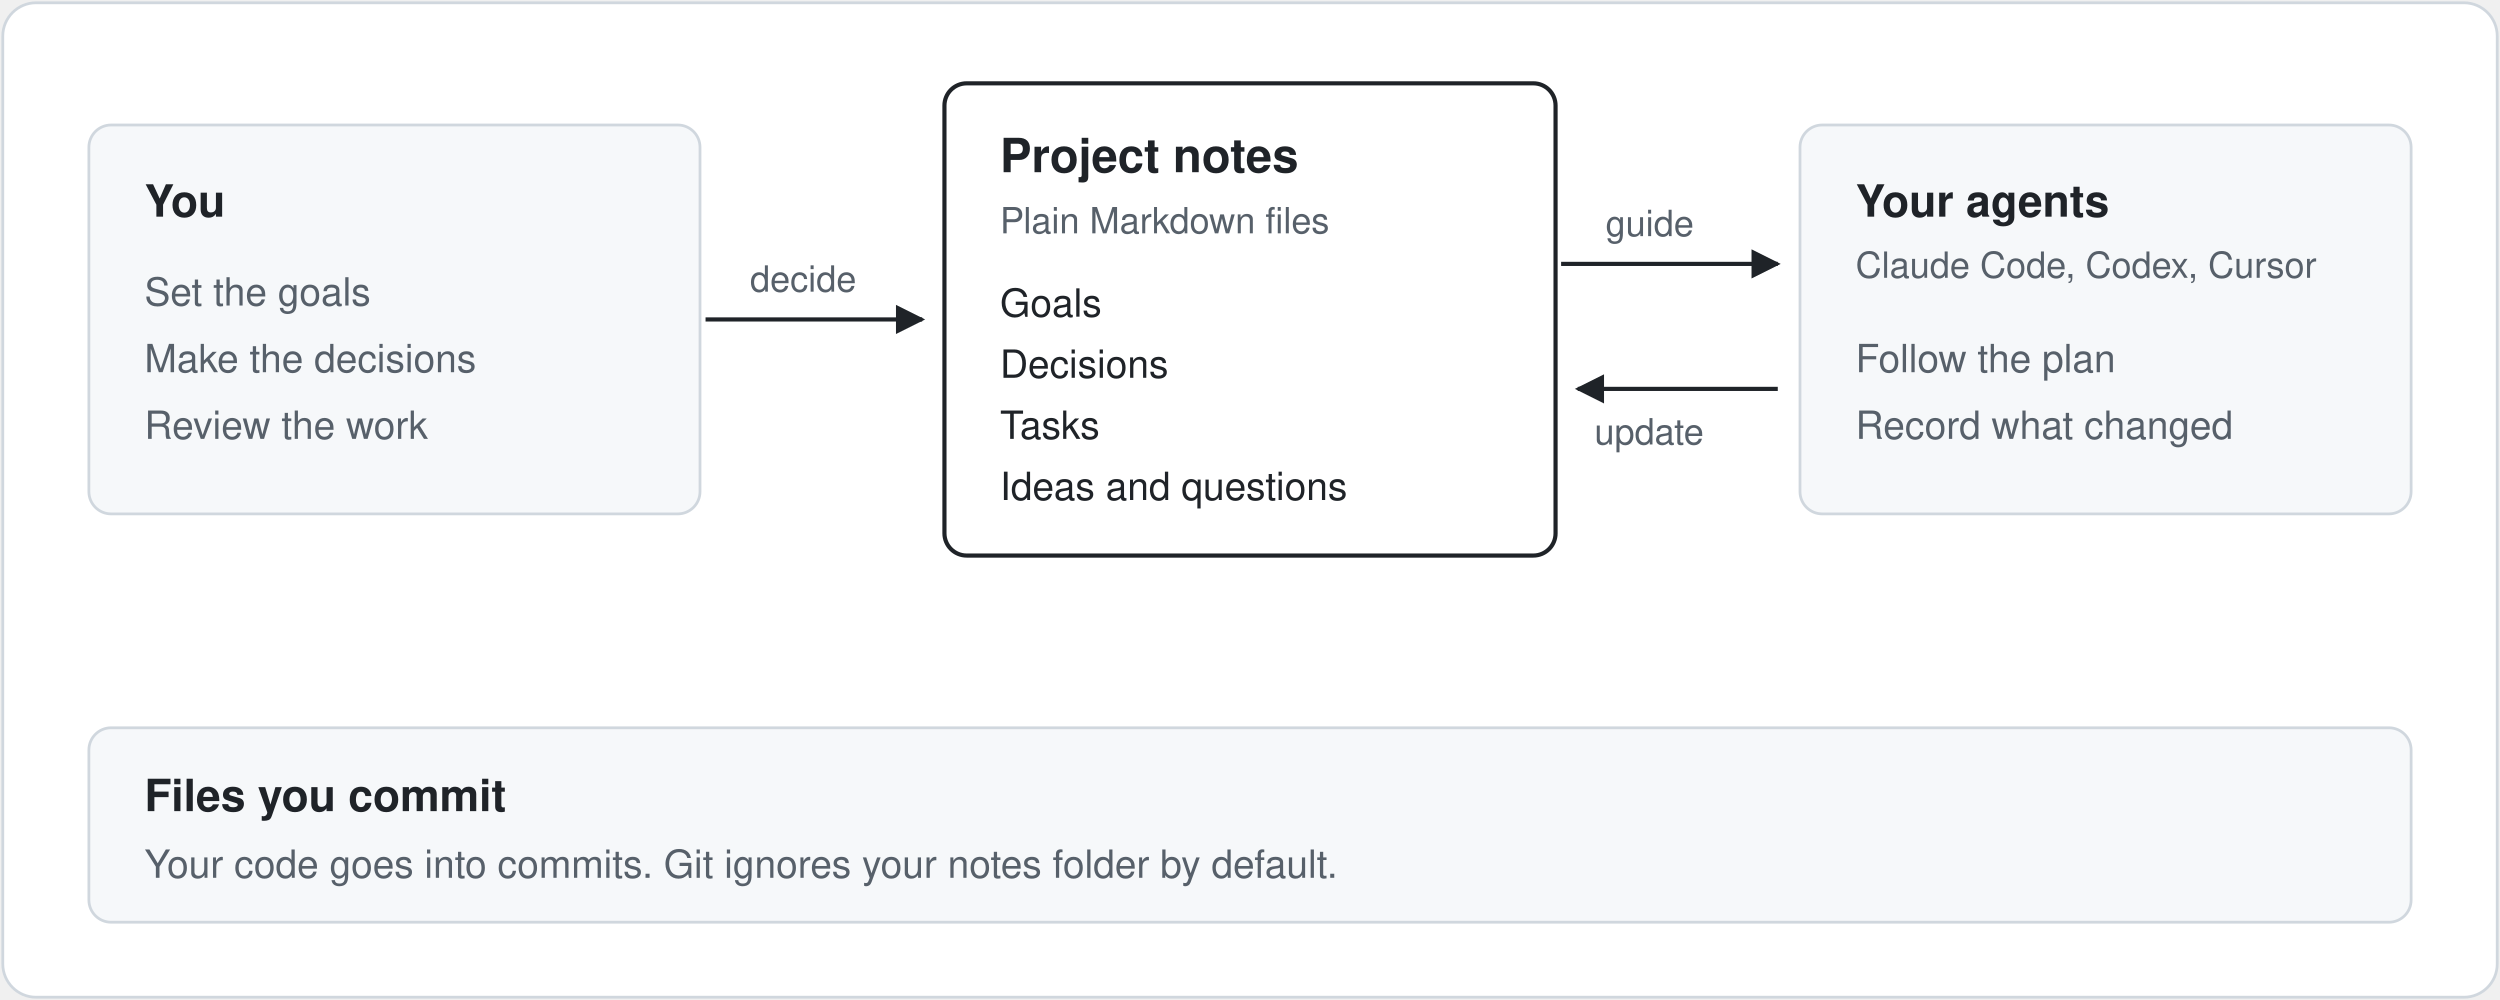
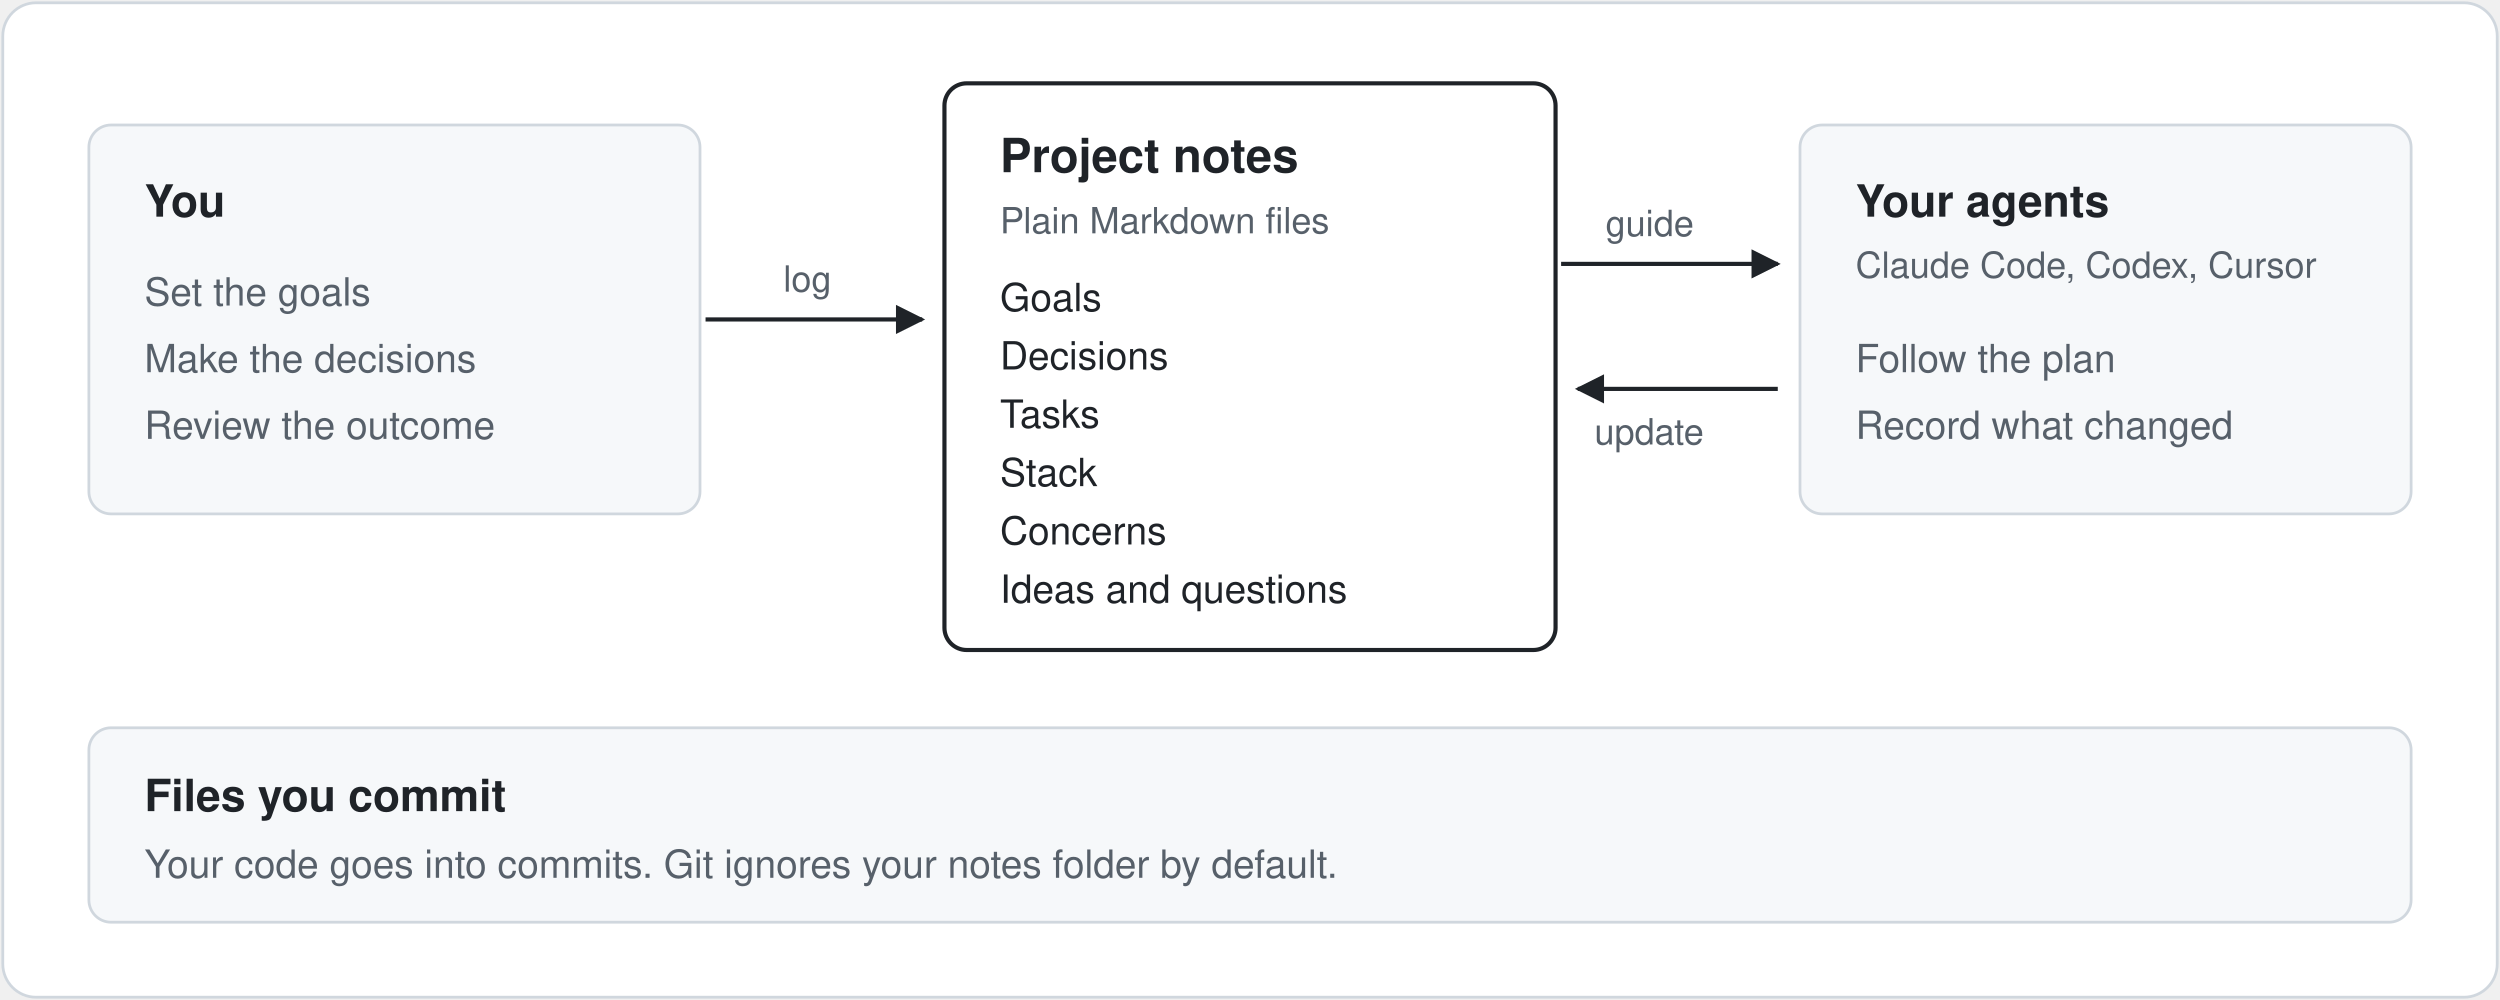
<svg xmlns="http://www.w3.org/2000/svg" viewBox="0 0 900 360" width="900" height="360" role="img" aria-labelledby="title desc">
  <style>
    .bg{fill:#ffffff;stroke:#d0d7de}
    .box{fill:#f6f8fa;stroke:#d0d7de}
    .notes{fill:#ffffff;stroke:#1f2328}
    .t{fill:#1f2328;font-family:-apple-system,BlinkMacSystemFont,"Segoe UI",Helvetica,Arial,sans-serif}
    .m{fill:#57606a;font-family:-apple-system,BlinkMacSystemFont,"Segoe UI",Helvetica,Arial,sans-serif}
    .mono{font-family:ui-monospace,SFMono-Regular,Menlo,Consolas,monospace}
    .line{stroke:#1f2328;stroke-width:1.5;fill:none}
    .dash{stroke:#8c959f;stroke-width:1.5;stroke-dasharray:4 4;fill:none}
    .head{fill:#1f2328}
    @media (prefers-color-scheme: dark){
      .bg{fill:#0d1117;stroke:#30363d}
      .box{fill:#161b22;stroke:#30363d}
      .notes{fill:#0d1117;stroke:#e6edf3}
      .t{fill:#e6edf3}
      .m{fill:#8d96a0}
      .line{stroke:#e6edf3}
      .dash{stroke:#6e7681}
      .head{fill:#e6edf3}
    }
  </style>
  <defs>
    <marker id="a" viewBox="0 0 10 10" refX="9" refY="5" markerWidth="7" markerHeight="7" orient="auto">
      <path class="head" d="M0 0L10 5L0 10z" />
    </marker>
  </defs>
  <rect class="bg" x="1" y="1" width="898" height="358" rx="12" />
  <rect class="box" x="32" y="45" width="220" height="140" rx="8" />
  <text class="t" x="52" y="78" font-size="16" font-weight="600">You</text>
  <text class="m" x="52" y="110" font-size="14">Set the goals</text>
  <text class="m" x="52" y="134" font-size="14">Make the decisions</text>
-   <text class="m" x="52" y="158" font-size="14">Review the work</text>
+   <text class="m" x="52" y="158" font-size="14">Review the outcome</text>
  <path class="line" d="M254 115 H332" marker-end="url(#a)" />
-   <text class="m" x="270" y="105" font-size="13">decide</text>
-   <rect class="notes" x="340" y="30" width="220" height="170" rx="8" stroke-width="1.5" />
+   <text class="m" x="282" y="105" font-size="13">log</text>
+   <rect class="notes" x="340" y="30" width="220" height="204" rx="8" stroke-width="1.5" />
  <text class="t" x="360" y="62" font-size="17" font-weight="600">Project notes</text>
  <text class="m" x="360" y="84" font-size="13">Plain Markdown files</text>
-   <text class="t" x="360" y="114" font-size="14">Goals</text>
-   <text class="t" x="360" y="136" font-size="14">Decisions</text>
-   <text class="t" x="360" y="158" font-size="14">Tasks</text>
-   <text class="t" x="360" y="180" font-size="14">Ideas and questions</text>
+   <text class="t" x="360" y="112" font-size="14">Goals</text>
+   <text class="t" x="360" y="133" font-size="14">Decisions</text>
+   <text class="t" x="360" y="154" font-size="14">Tasks</text>
+   <text class="t" x="360" y="175" font-size="14">Stack</text>
+   <text class="t" x="360" y="196" font-size="14">Concerns</text>
+   <text class="t" x="360" y="217" font-size="14">Ideas and questions</text>
  <path class="line" d="M562 95 H640" marker-end="url(#a)" />
  <text class="m" x="578" y="85" font-size="13">guide</text>
  <path class="line" d="M640 140 H568" marker-end="url(#a)" />
  <text class="m" x="574" y="160" font-size="13">update</text>
  <rect class="box" x="648" y="45" width="220" height="140" rx="8" />
  <text class="t" x="668" y="78" font-size="16" font-weight="600">Your agents</text>
  <text class="m" x="668" y="100" font-size="13">Claude Code, Codex, Cursor</text>
  <text class="m" x="668" y="134" font-size="14">Follow the plan</text>
  <text class="m" x="668" y="158" font-size="14">Record what changed</text>
  <rect class="box" x="32" y="262" width="836" height="70" rx="8" />
  <text class="t" x="52" y="292" font-size="16" font-weight="600">Files you commit</text>
  <text class="m" x="52" y="316" font-size="14">Your code goes into commits. Git ignores your notes folder by default.</text>
</svg>
